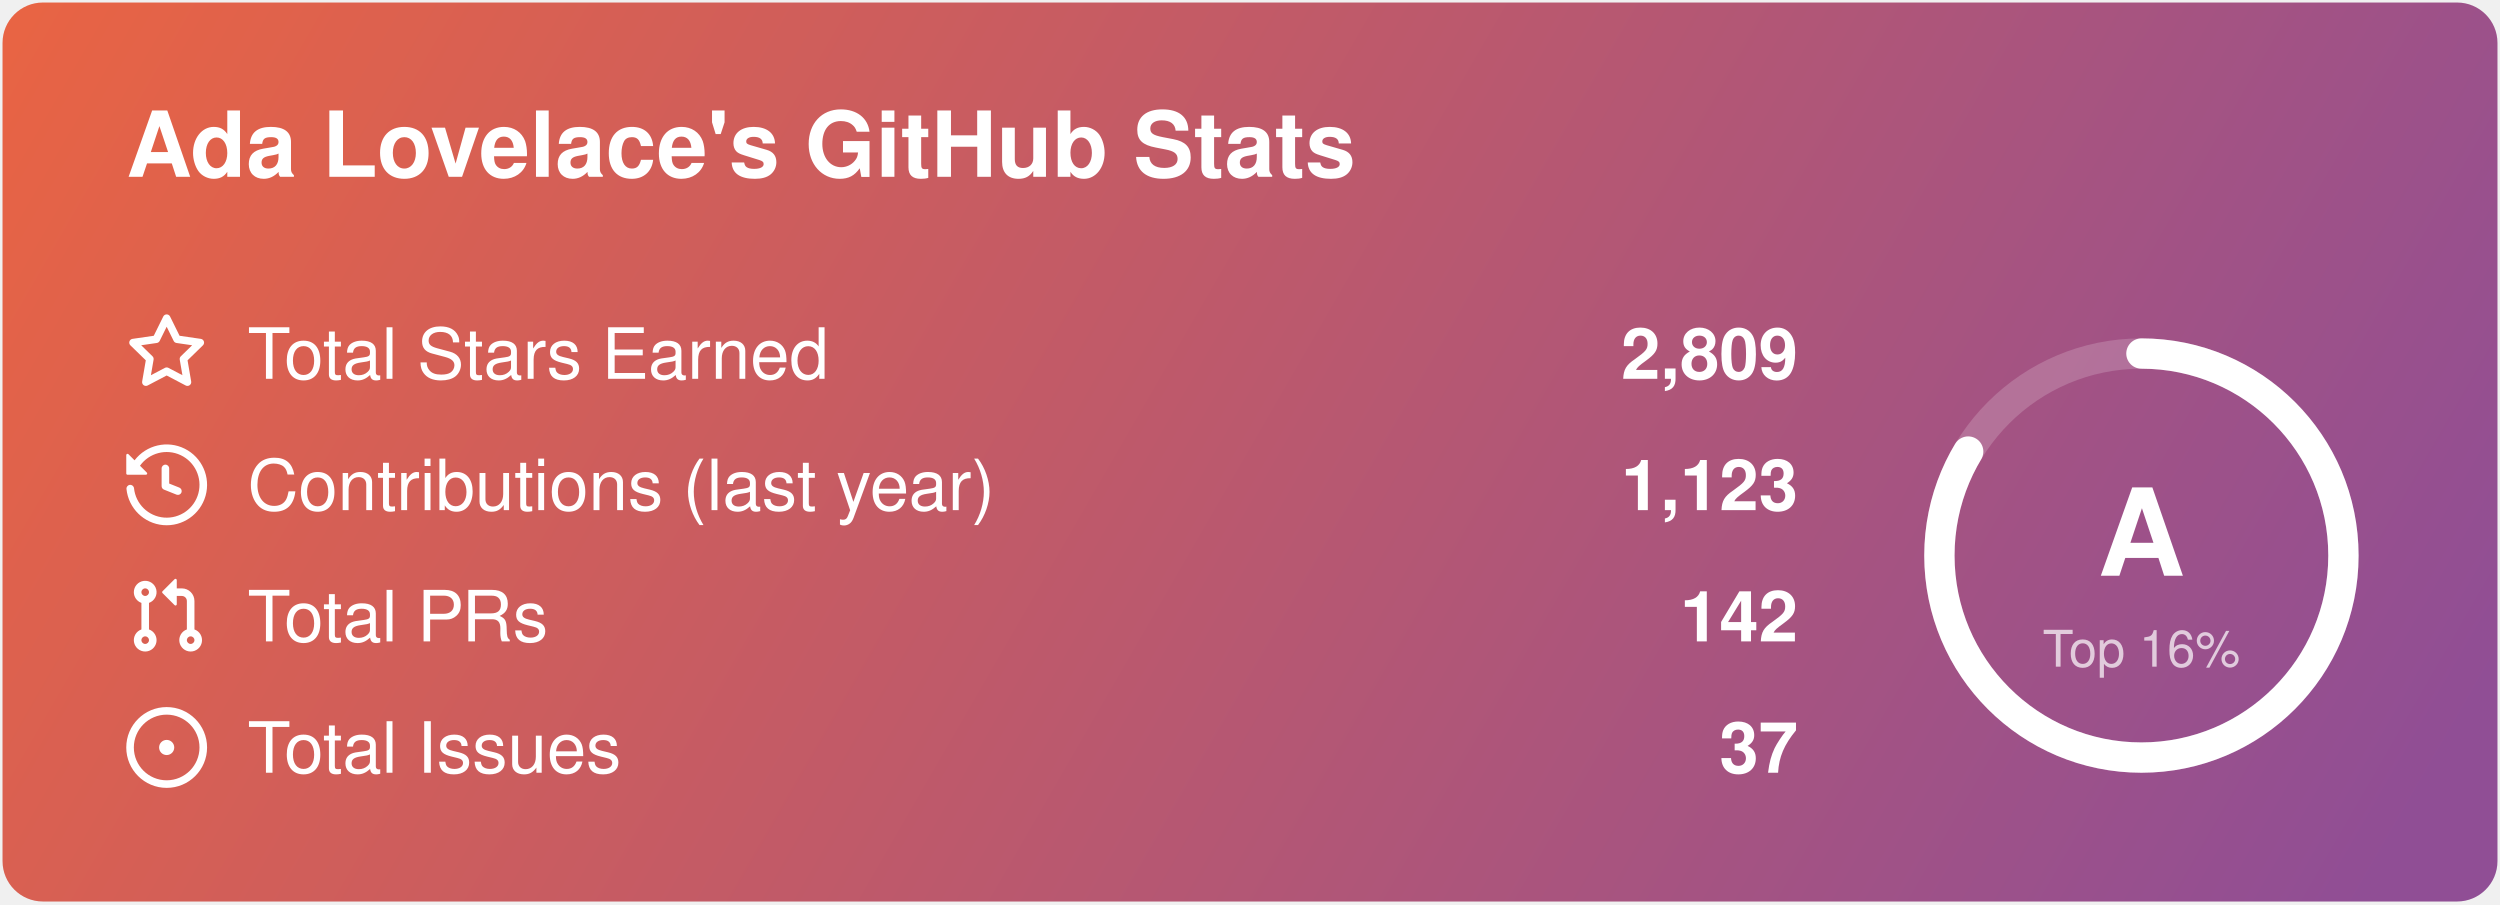
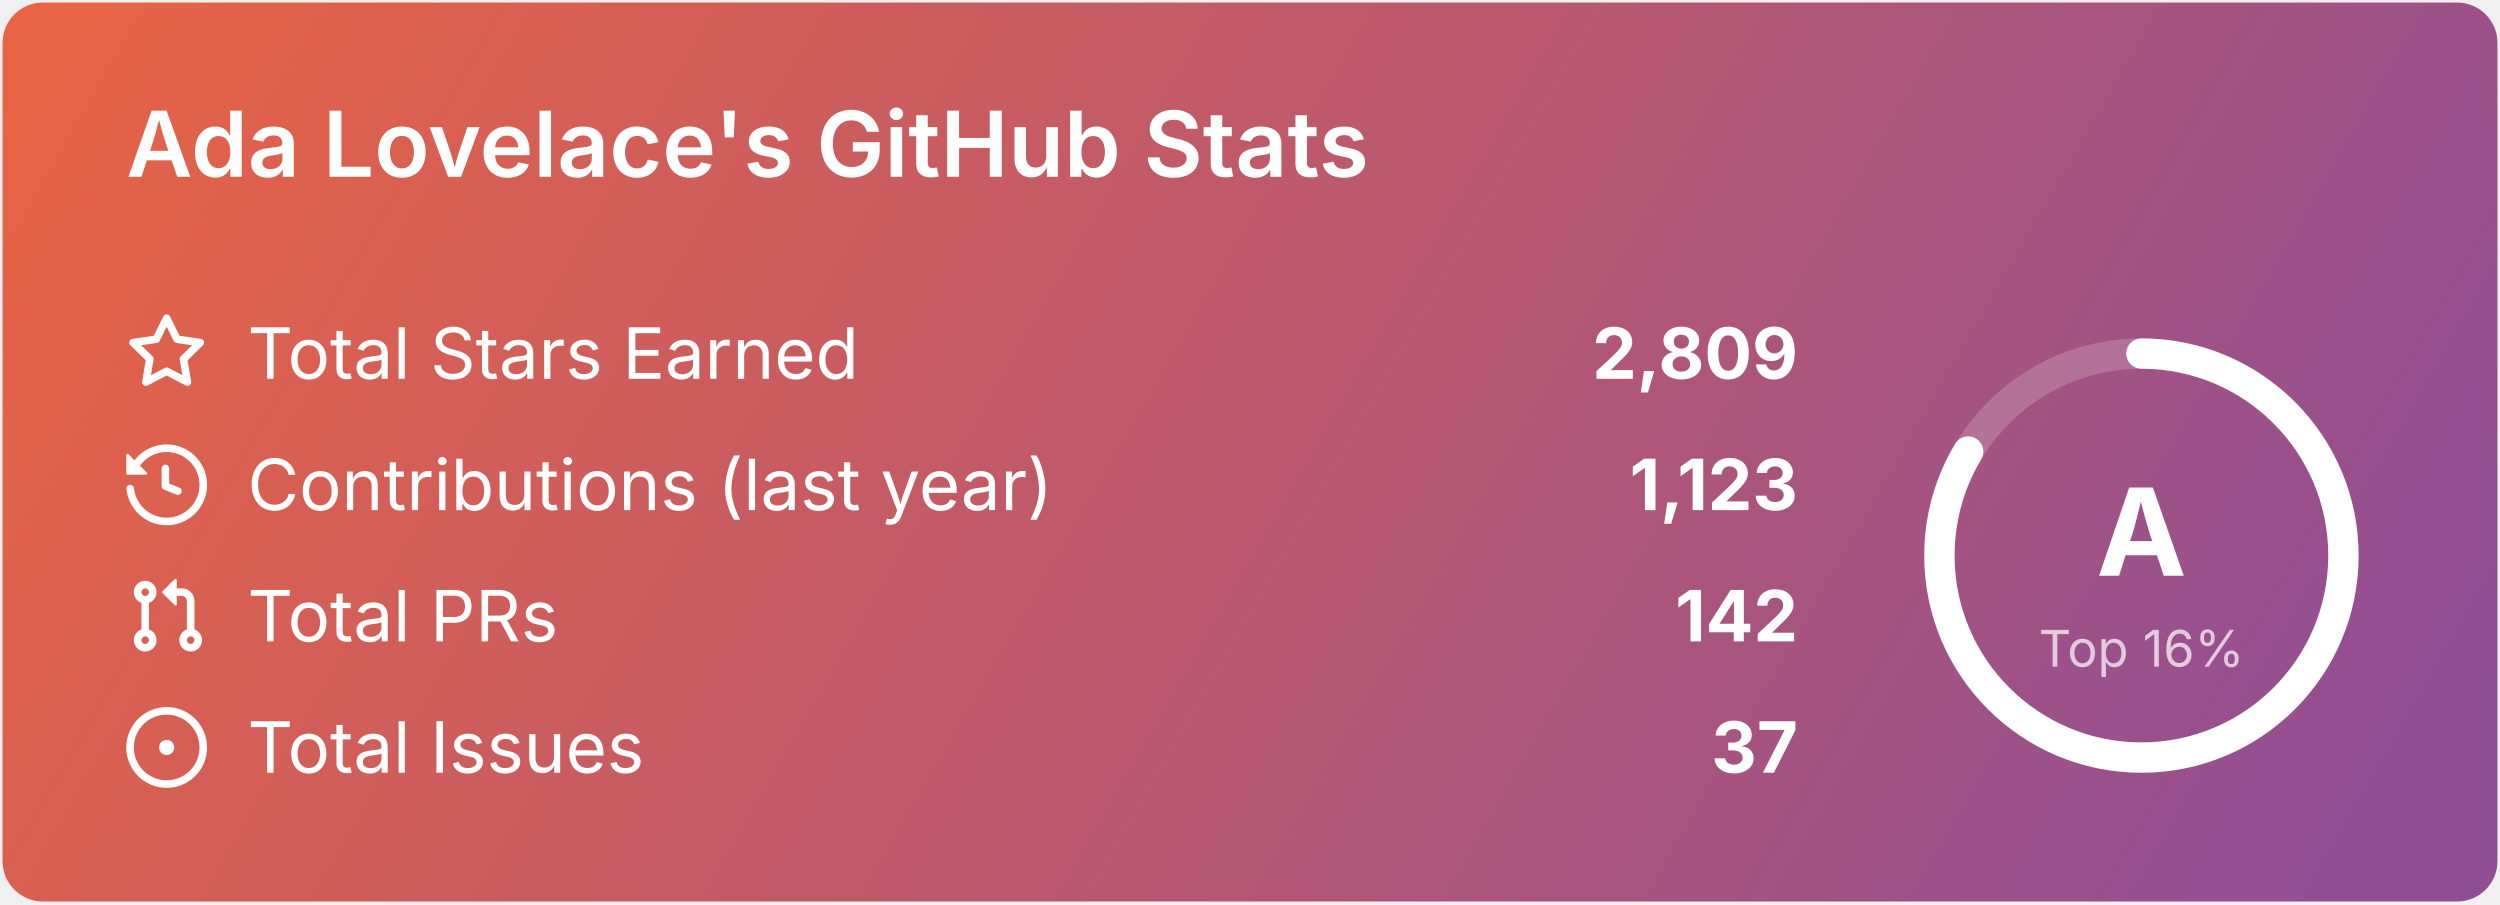
<svg xmlns="http://www.w3.org/2000/svg" width="495" height="179" viewBox="0 0 495 179" role="img">
  <defs>
    <linearGradient id="cardbg" gradientTransform="rotate(30)" gradientUnits="userSpaceOnUse">
      <stop offset="0%" stop-color="#e96443" />
      <stop offset="100%" stop-color="#904e95" />
    </linearGradient>
  </defs>
  <rect x="0.5" y="0.5" rx="8" width="494" height="178" fill="url(#cardbg)" stroke-opacity="0" />
-   <g font-family="ui-sans-serif,system-ui,-apple-system,Segoe UI,Helvetica,sans-serif" font-feature-settings="'tnum'">
+   <g font-family="Inter,ui-sans-serif,system-ui,-apple-system,BlinkMacSystemFont,Segoe UI,Roboto,Helvetica,Arial,sans-serif" font-feature-settings="'tnum'">
    <text x="25" y="35" fill="#ffffff" font-size="18" font-weight="600">Ada Lovelace's GitHub Stats</text>
    <svg x="25" y="62" width="16" height="16" viewBox="0 0 16 16">
      <path fill="#ffffff" fill-rule="evenodd" d="M8 .25a.75.75 0 01.673.418l1.882 3.815 4.21.612a.75.75 0 01.416 1.279l-3.046 2.97.719 4.192a.75.75 0 01-1.088.791L8 12.347l-3.766 1.98a.75.75 0 01-1.088-.79l.72-4.194L.818 6.374a.75.75 0 01.416-1.28l4.21-.611L7.327.668A.75.75 0 018 .25zm0 2.445L6.615 5.5a.75.75 0 01-.564.41l-3.097.45 2.24 2.184a.75.75 0 01.216.664l-.528 3.084 2.769-1.456a.75.75 0 01.698 0l2.77 1.456-.53-3.084a.75.75 0 01.216-.664l2.24-2.183-3.096-.45a.75.75 0 01-.564-.41L8 2.694v.001z" />
    </svg>
    <g data-testid="stars">
      <text x="49" y="75" fill="#ffffff" font-size="14">Total Stars Earned</text>
      <text x="356" y="75" text-anchor="end" fill="#ffffff" font-size="14" font-weight="700">2,809</text>
    </g>
    <svg x="25" y="88" width="16" height="16" viewBox="0 0 16 16">
      <path fill="#ffffff" fill-rule="evenodd" d="M1.643 3.143L.427 1.927A.25.25 0 000 2.104V5.75c0 .138.112.25.25.25h3.646a.25.25 0 00.177-.427L2.715 4.215a6.5 6.5 0 11-1.18 4.458.75.75 0 10-1.493.154 8.001 8.001 0 101.6-5.684zM7.75 4a.75.75 0 01.75.75v2.992l2.028.812a.75.75 0 01-.557 1.392l-2.5-1A.75.75 0 017 8.25v-3.5A.75.75 0 017.75 4z" />
    </svg>
    <g data-testid="commits">
      <text x="49" y="101" fill="#ffffff" font-size="14">Contributions (last year)</text>
      <text x="356" y="101" text-anchor="end" fill="#ffffff" font-size="14" font-weight="700">1,123</text>
    </g>
    <svg x="25" y="114" width="16" height="16" viewBox="0 0 16 16">
      <path fill="#ffffff" fill-rule="evenodd" d="M7.177 3.073L9.573.677A.25.25 0 0110 .854v4.792a.25.25 0 01-.427.177L7.177 3.427a.25.25 0 010-.354zM3.75 2.5a.75.75 0 100 1.5.75.75 0 000-1.5zm-2.25.75a2.25 2.25 0 113 2.122v5.256a2.251 2.251 0 11-1.5 0V5.372A2.25 2.25 0 011.5 3.25zM11 2.5h-1V4h1a1 1 0 011 1v5.628a2.251 2.251 0 101.5 0V5A2.5 2.5 0 0011 2.5zm1 10.25a.75.75 0 111.5 0 .75.75 0 01-1.5 0zM3.75 12a.75.75 0 100 1.5.75.75 0 000-1.5z" />
    </svg>
    <g data-testid="prs">
      <text x="49" y="127" fill="#ffffff" font-size="14">Total PRs</text>
      <text x="356" y="127" text-anchor="end" fill="#ffffff" font-size="14" font-weight="700">142</text>
    </g>
    <svg x="25" y="140" width="16" height="16" viewBox="0 0 16 16">
      <path fill="#ffffff" fill-rule="evenodd" d="M8 9.5a1.5 1.5 0 100-3 1.5 1.5 0 000 3zM8 0a8 8 0 100 16A8 8 0 008 0zM1.5 8a6.5 6.5 0 1113 0 6.5 6.5 0 01-13 0z" />
    </svg>
    <g data-testid="issues">
      <text x="49" y="153" fill="#ffffff" font-size="14">Total Issues</text>
      <text x="356" y="153" text-anchor="end" fill="#ffffff" font-size="14" font-weight="700">37</text>
    </g>
    <g transform="translate(424,110)">
      <circle r="40" fill="none" stroke="#ffffff" stroke-opacity="0.18" stroke-width="6" />
      <circle r="40" fill="none" stroke="#ffffff" stroke-width="6" stroke-linecap="round" stroke-dasharray="210.13 251.33" transform="rotate(-90)" />
      <text y="4" text-anchor="middle" fill="#ffffff" font-size="24" font-weight="700">A</text>
      <text y="22" text-anchor="middle" fill="#ffffff" fill-opacity="0.7" font-size="10">Top 16%</text>
    </g>
  </g>
</svg>
